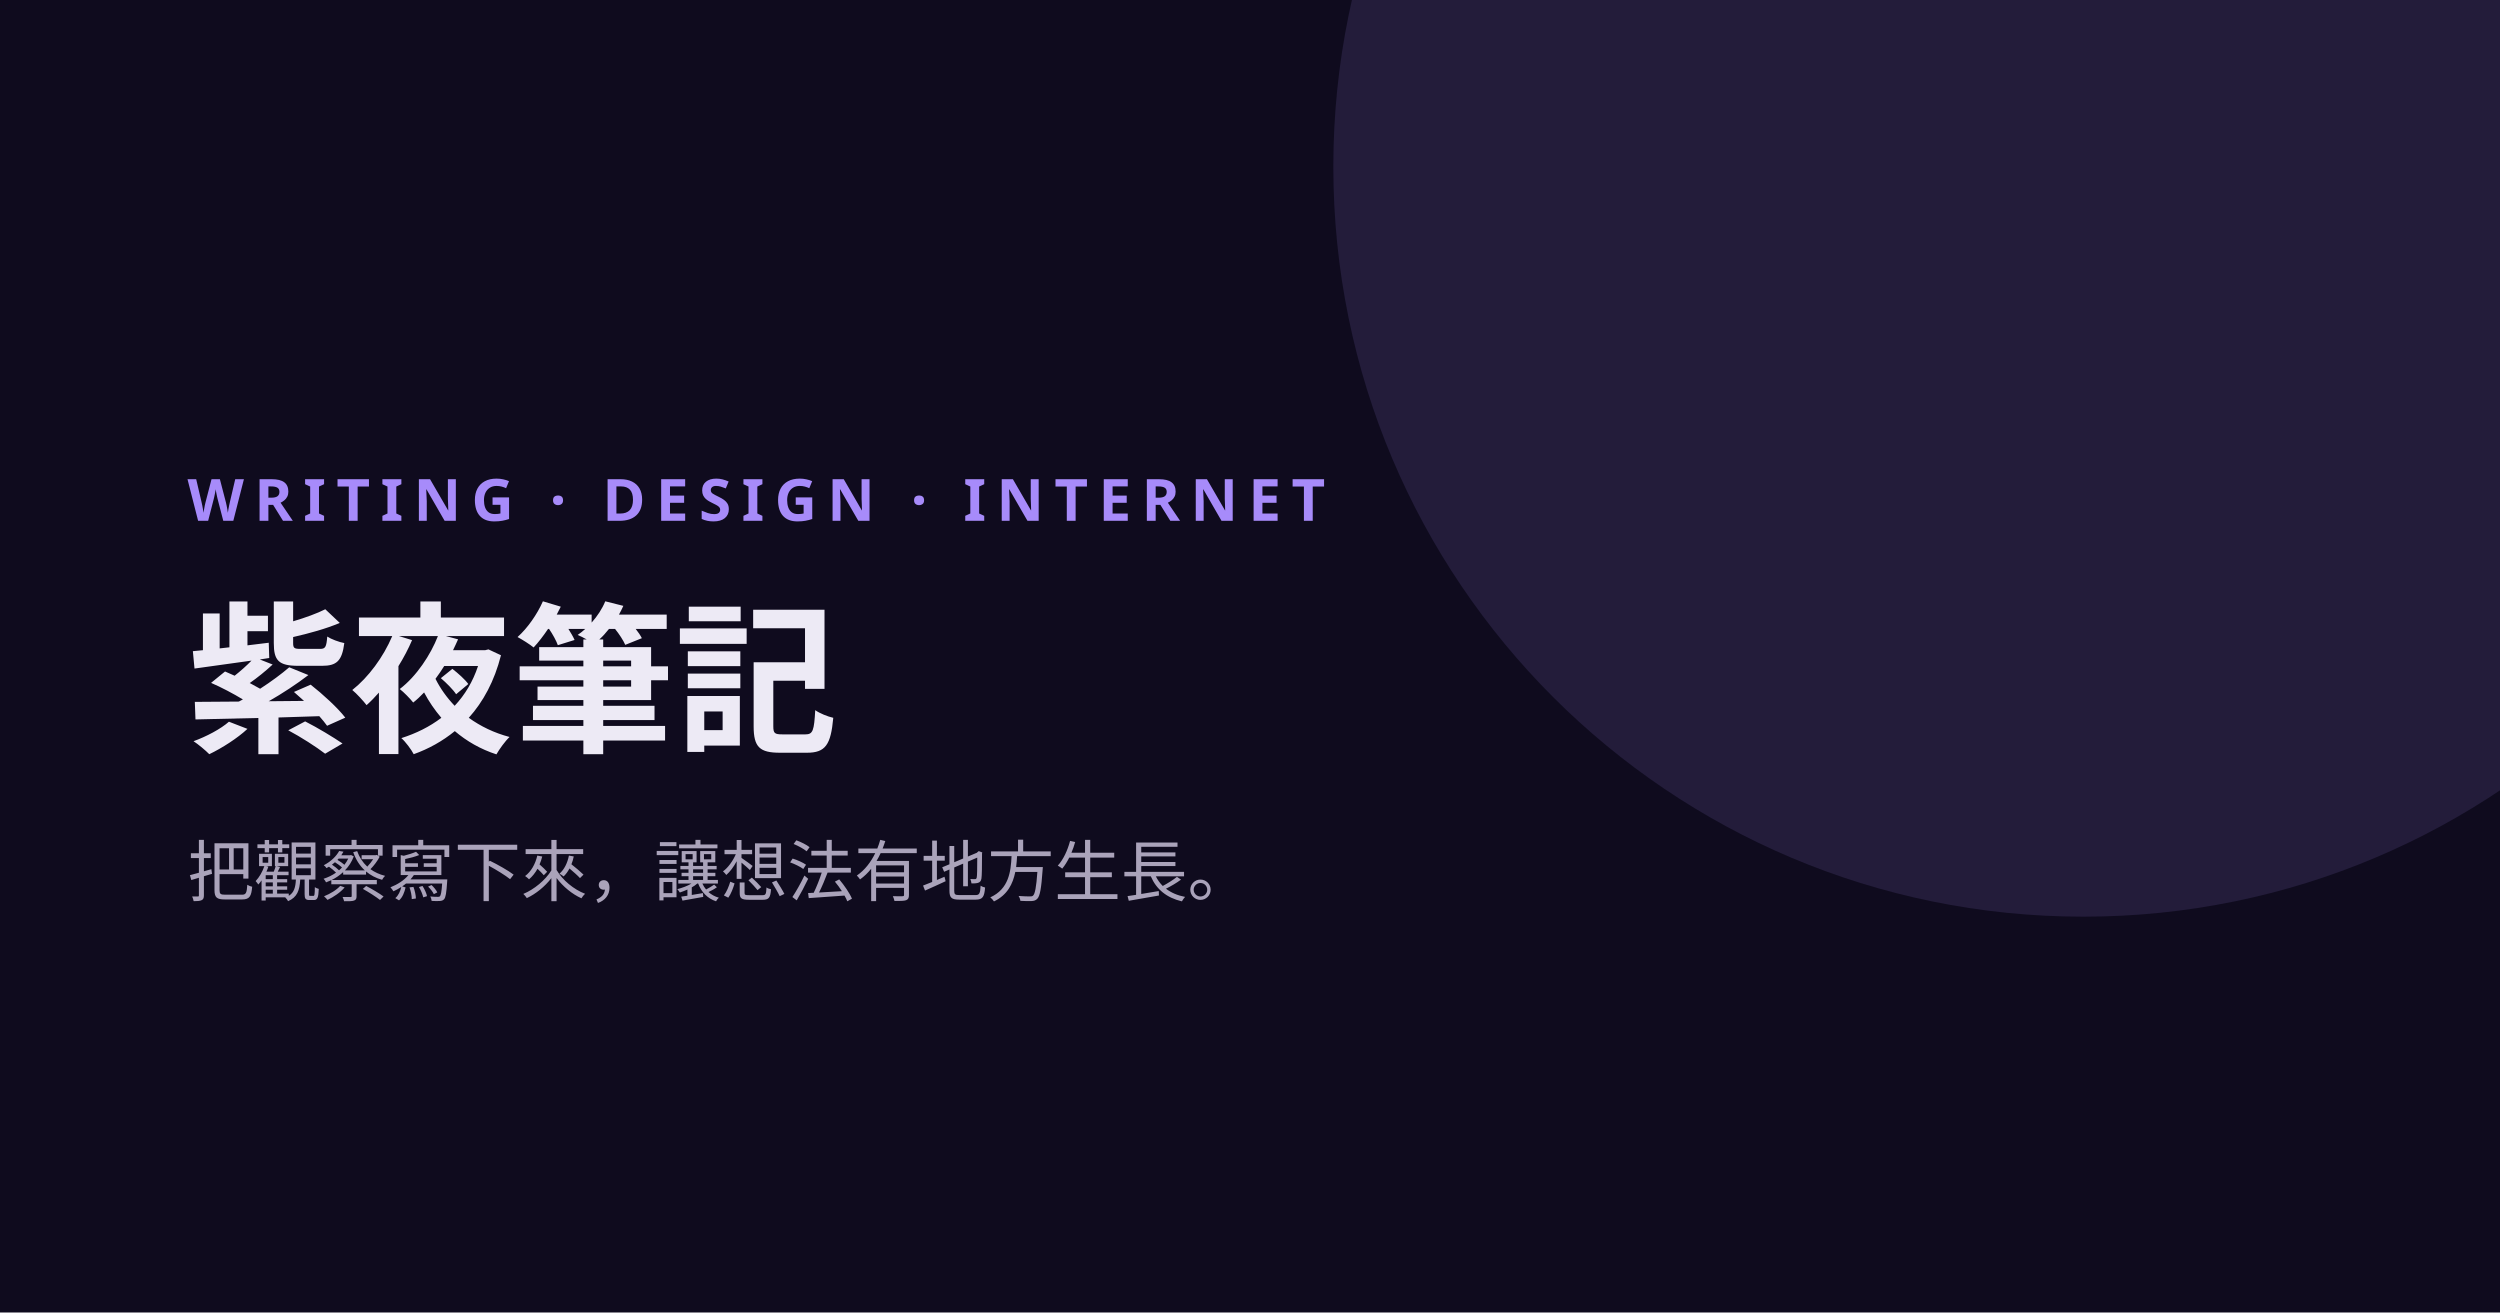
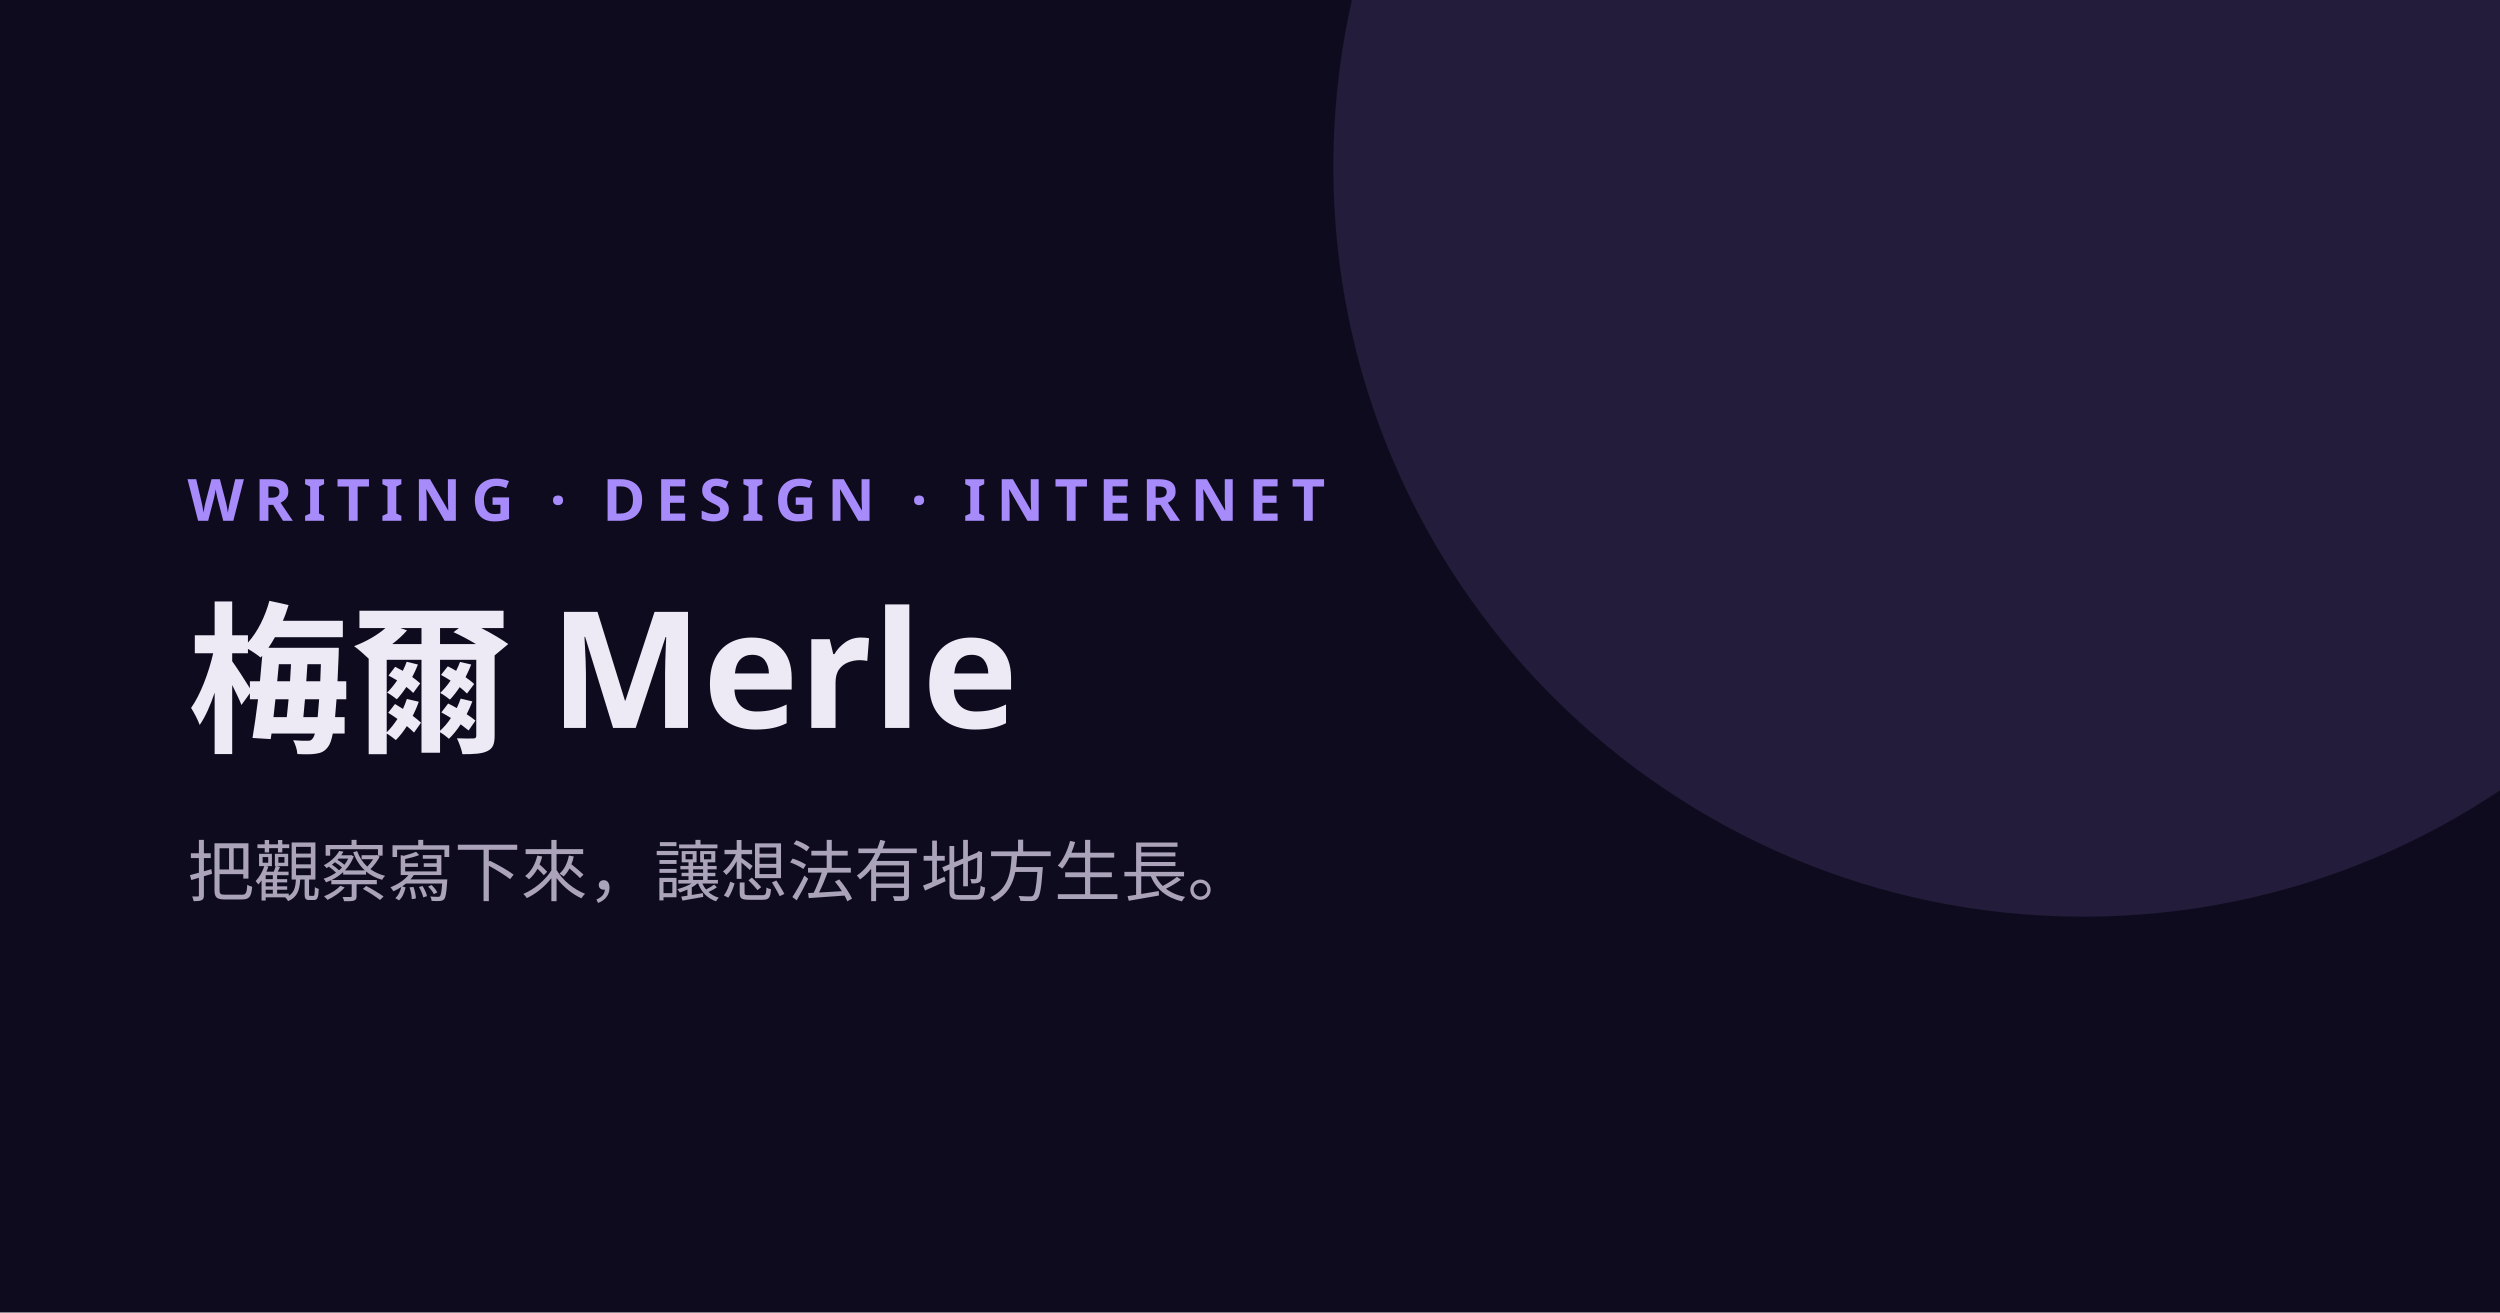
<svg xmlns="http://www.w3.org/2000/svg" width="1200" height="630" viewBox="0 0 1200 630">
  <rect width="1200" height="630" fill="#0F0B1E" />
  <circle cx="1000" cy="80" r="360" fill="#A78BFA" opacity=".13" />
  <text x="90" y="250" fill="#A78BFA" font-family="sans-serif" font-size="28" font-weight="700" letter-spacing="5">WRITING · DESIGN · INTERNET</text>
-   <text x="90" y="355" fill="#EDEAF5" font-family="sans-serif" font-size="78" font-weight="700">紫夜筆記</text>
+   <text x="90" y="355" fill="#EDEAF5" font-family="sans-serif" font-size="78" font-weight="700">梅爾 Merle</text>
  <text x="90" y="430" fill="#AAA3BA" font-family="sans-serif" font-size="32">把觀察寫下來，讓想法有地方生長。</text>
</svg>
